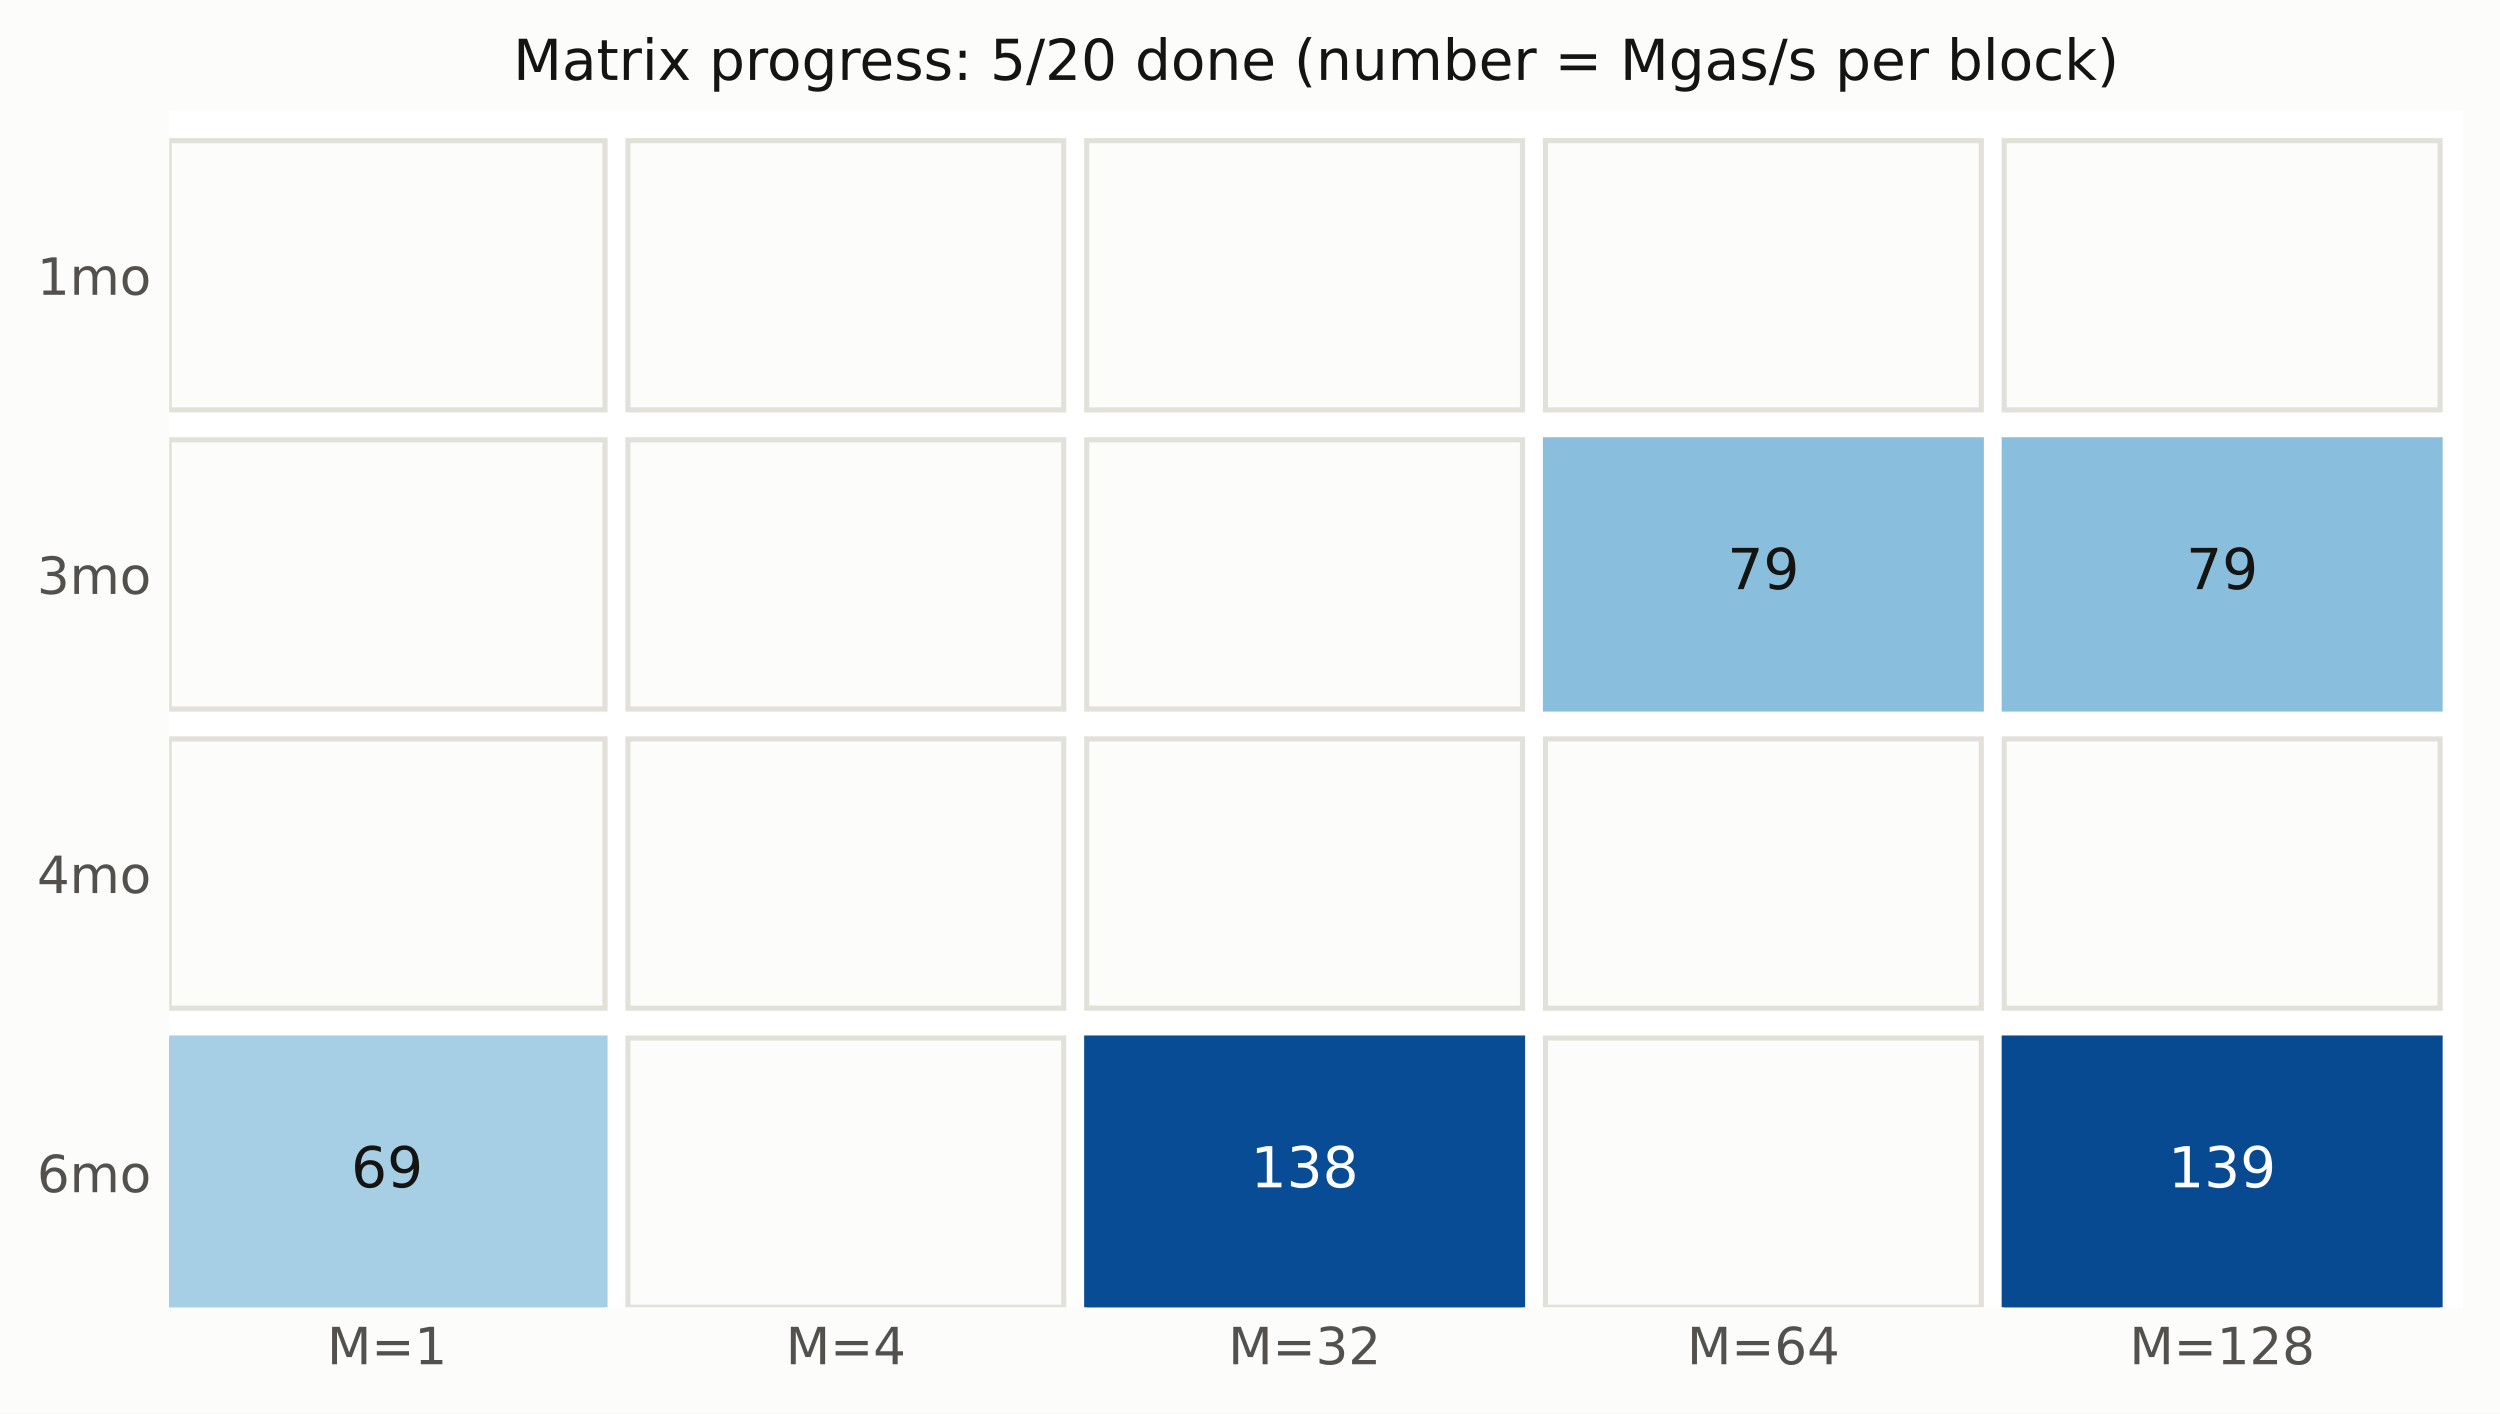
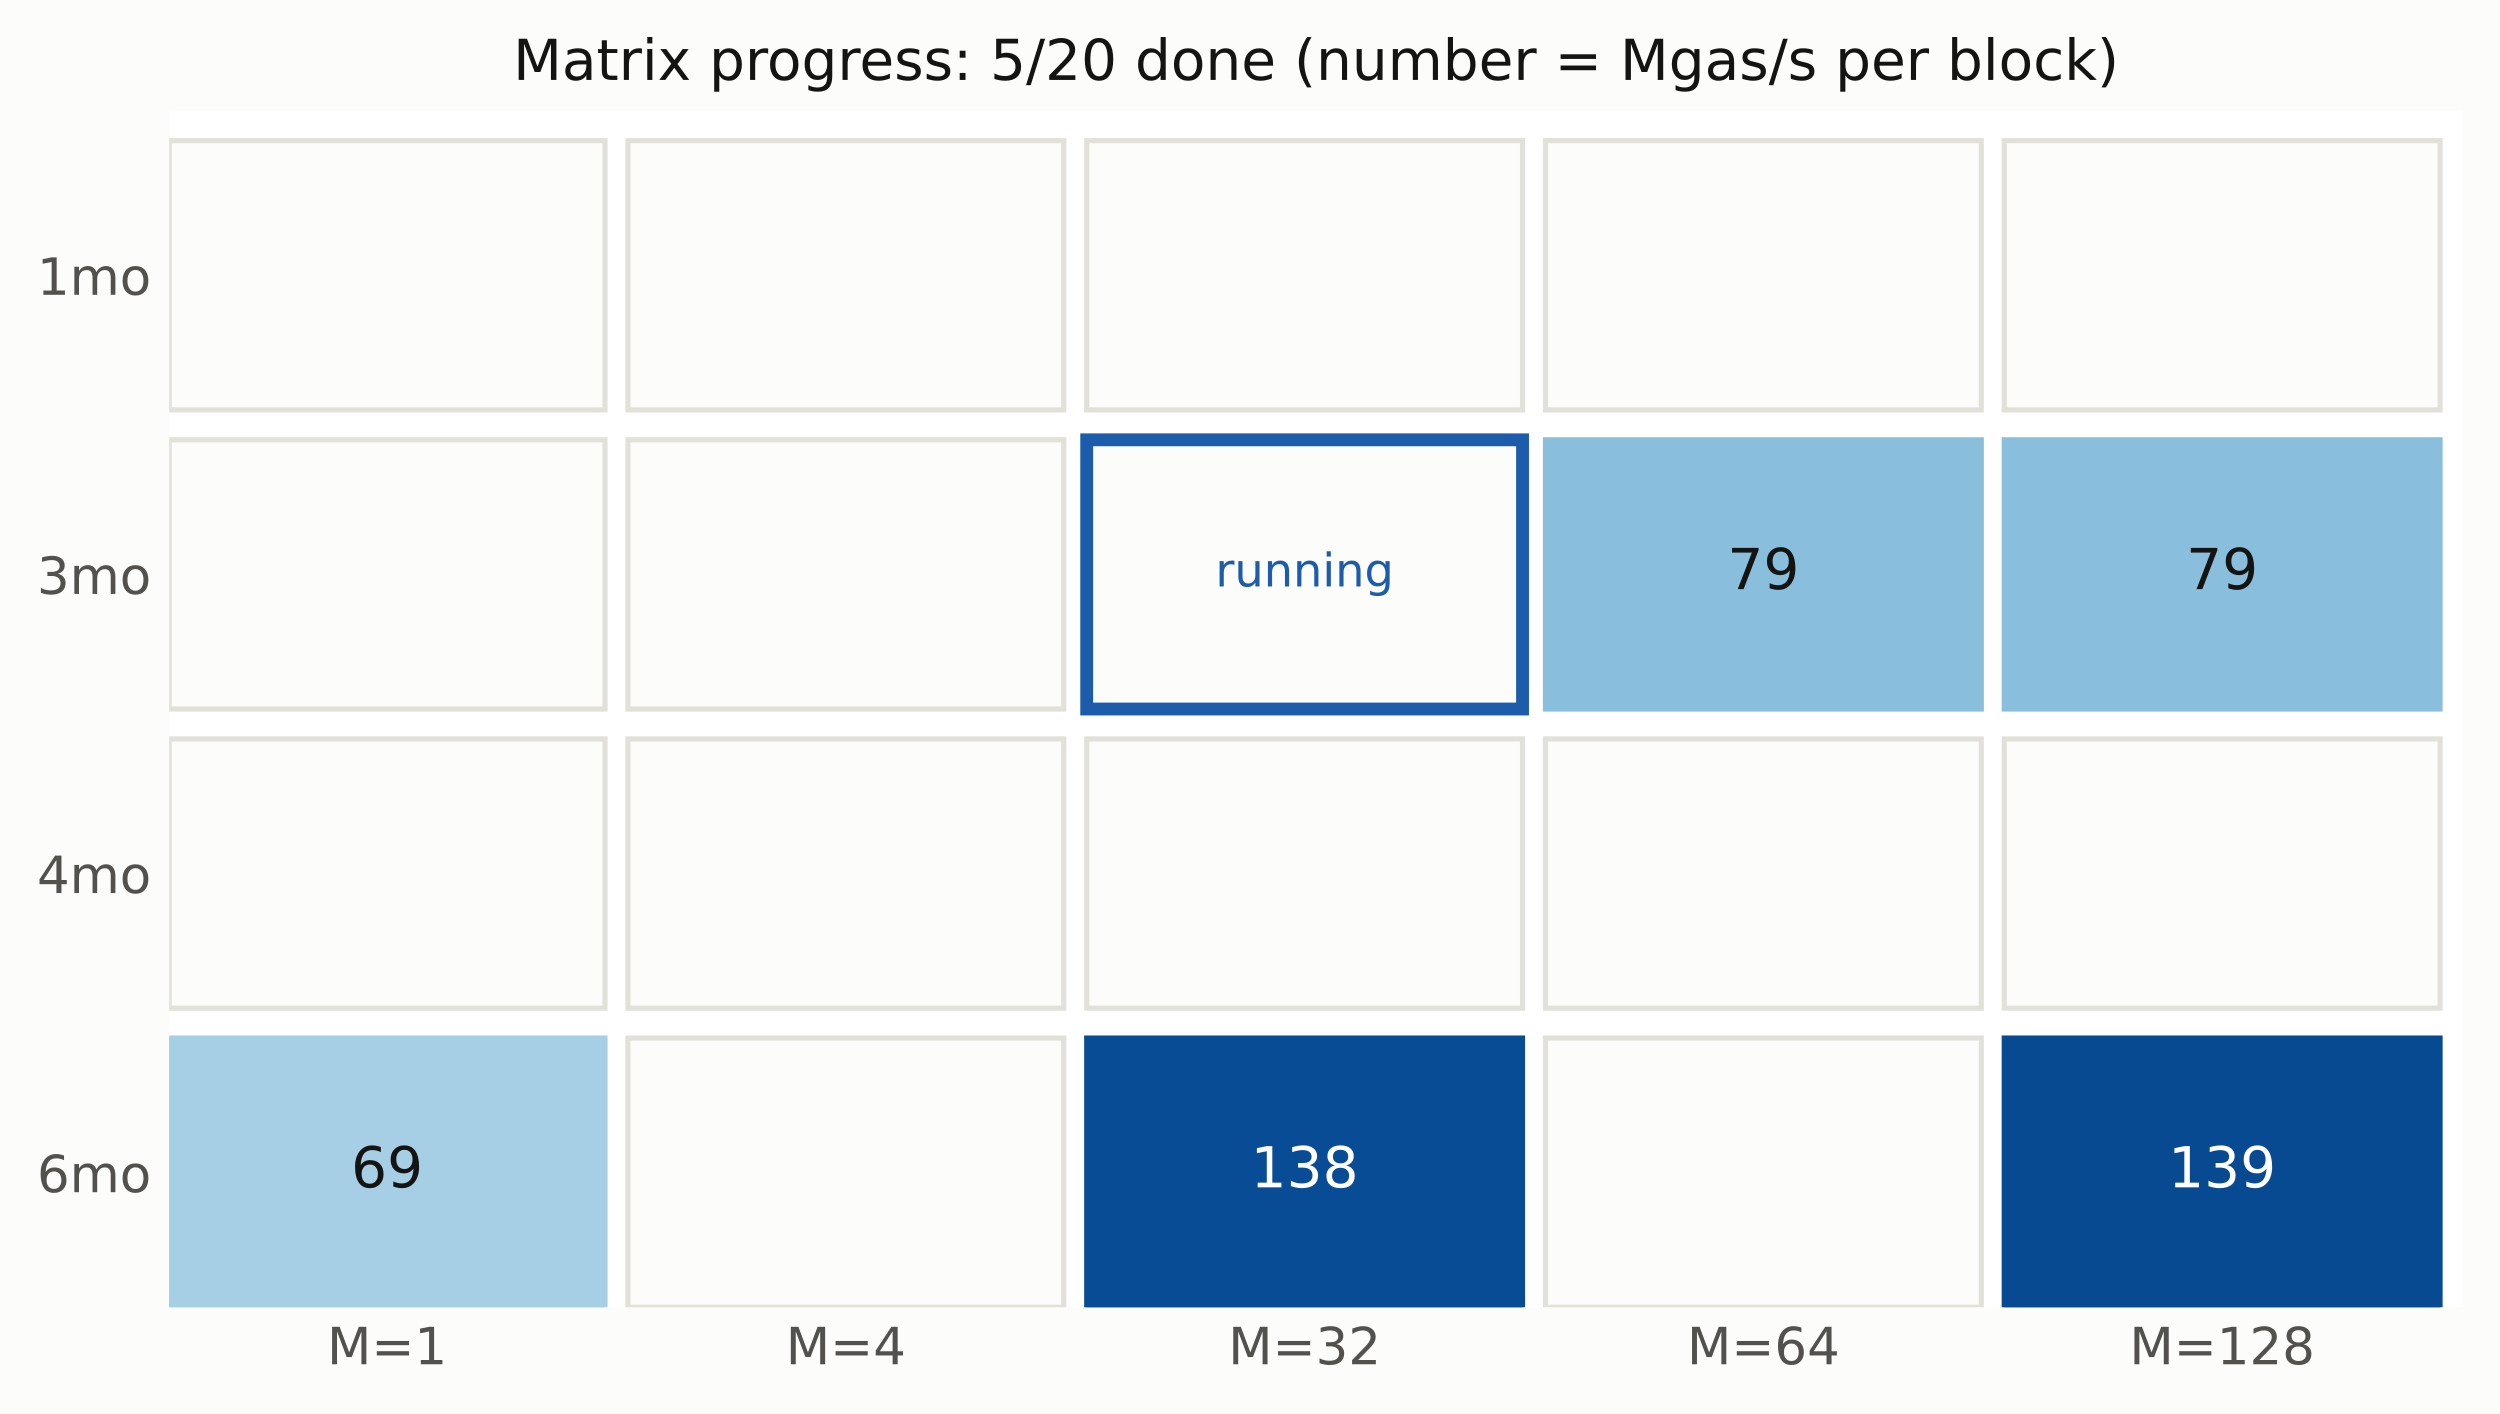
<svg xmlns="http://www.w3.org/2000/svg" xmlns:xlink="http://www.w3.org/1999/xlink" width="486.522pt" height="275.106pt" viewBox="0 0 486.522 275.106" version="1.1">
  <defs>
    <style type="text/css">*{stroke-linejoin: round; stroke-linecap: butt}</style>
  </defs>
  <g id="figure_1">
    <g id="patch_1">
      <path d="M 0 275.106  L 486.522 275.106  L 486.522 0  L 0 0  z " style="fill: #fcfcfb" />
    </g>
    <g id="axes_1">
      <g id="patch_2">
        <path d="M 32.922 254.406  L 479.322 254.406  L 479.322 21.558  L 32.922 21.558  z " style="fill: #ffffff" />
      </g>
      <g id="patch_3">
-         <path d="M 32.922 79.77  L 117.738 79.77  L 117.738 27.379  L 32.922 27.379  z " clip-path="url(#p1f35d6cec3)" style="fill: #fcfcfb; stroke: #e1e0d9; stroke-linejoin: miter" />
+         <path d="M 32.922 79.77  L 117.738 79.77  L 117.738 27.379  L 32.922 27.379  z " clip-path="url(#pee3f746dec)" style="fill: #fcfcfb; stroke: #e1e0d9; stroke-linejoin: miter" />
      </g>
      <g id="patch_4">
-         <path d="M 122.202 79.77  L 207.018 79.77  L 207.018 27.379  L 122.202 27.379  z " clip-path="url(#p1f35d6cec3)" style="fill: #fcfcfb; stroke: #e1e0d9; stroke-linejoin: miter" />
+         <path d="M 122.202 79.77  L 207.018 79.77  L 207.018 27.379  L 122.202 27.379  z " clip-path="url(#pee3f746dec)" style="fill: #fcfcfb; stroke: #e1e0d9; stroke-linejoin: miter" />
      </g>
      <g id="patch_5">
-         <path d="M 211.482 79.77  L 296.298 79.77  L 296.298 27.379  L 211.482 27.379  z " clip-path="url(#p1f35d6cec3)" style="fill: #fcfcfb; stroke: #e1e0d9; stroke-linejoin: miter" />
+         <path d="M 211.482 79.77  L 296.298 79.77  L 296.298 27.379  L 211.482 27.379  z " clip-path="url(#pee3f746dec)" style="fill: #fcfcfb; stroke: #e1e0d9; stroke-linejoin: miter" />
      </g>
      <g id="patch_6">
-         <path d="M 300.762 79.77  L 385.578 79.77  L 385.578 27.379  L 300.762 27.379  z " clip-path="url(#p1f35d6cec3)" style="fill: #fcfcfb; stroke: #e1e0d9; stroke-linejoin: miter" />
+         <path d="M 300.762 79.77  L 385.578 79.77  L 385.578 27.379  L 300.762 27.379  z " clip-path="url(#pee3f746dec)" style="fill: #fcfcfb; stroke: #e1e0d9; stroke-linejoin: miter" />
      </g>
      <g id="patch_7">
-         <path d="M 390.042 79.77  L 474.858 79.77  L 474.858 27.379  L 390.042 27.379  z " clip-path="url(#p1f35d6cec3)" style="fill: #fcfcfb; stroke: #e1e0d9; stroke-linejoin: miter" />
+         <path d="M 390.042 79.77  L 474.858 79.77  L 474.858 27.379  L 390.042 27.379  z " clip-path="url(#pee3f746dec)" style="fill: #fcfcfb; stroke: #e1e0d9; stroke-linejoin: miter" />
      </g>
      <g id="patch_8">
-         <path d="M 32.922 137.982  L 117.738 137.982  L 117.738 85.591  L 32.922 85.591  z " clip-path="url(#p1f35d6cec3)" style="fill: #fcfcfb; stroke: #e1e0d9; stroke-linejoin: miter" />
+         <path d="M 32.922 137.982  L 117.738 137.982  L 117.738 85.591  L 32.922 85.591  z " clip-path="url(#pee3f746dec)" style="fill: #fcfcfb; stroke: #e1e0d9; stroke-linejoin: miter" />
      </g>
      <g id="patch_9">
-         <path d="M 122.202 137.982  L 207.018 137.982  L 207.018 85.591  L 122.202 85.591  z " clip-path="url(#p1f35d6cec3)" style="fill: #fcfcfb; stroke: #e1e0d9; stroke-linejoin: miter" />
+         <path d="M 122.202 137.982  L 207.018 137.982  L 207.018 85.591  L 122.202 85.591  z " clip-path="url(#pee3f746dec)" style="fill: #fcfcfb; stroke: #e1e0d9; stroke-linejoin: miter" />
      </g>
      <g id="patch_10">
-         <path d="M 211.482 137.982  L 296.298 137.982  L 296.298 85.591  L 211.482 85.591  z " clip-path="url(#p1f35d6cec3)" style="fill: #fcfcfb; stroke: #e1e0d9; stroke-linejoin: miter" />
+         <path d="M 211.482 137.982  L 296.298 137.982  L 296.298 85.591  L 211.482 85.591  z " clip-path="url(#pee3f746dec)" style="fill: #fcfcfb; stroke: #1c5cab; stroke-width: 2.5; stroke-linejoin: miter" />
      </g>
      <g id="patch_11">
-         <path d="M 300.762 137.982  L 385.578 137.982  L 385.578 85.591  L 300.762 85.591  z " clip-path="url(#p1f35d6cec3)" style="fill: #89bedc; stroke: #89bedc; stroke-linejoin: miter" />
+         <path d="M 300.762 137.982  L 385.578 137.982  L 385.578 85.591  L 300.762 85.591  z " clip-path="url(#pee3f746dec)" style="fill: #89bedc; stroke: #89bedc; stroke-linejoin: miter" />
      </g>
      <g id="patch_12">
-         <path d="M 390.042 137.982  L 474.858 137.982  L 474.858 85.591  L 390.042 85.591  z " clip-path="url(#p1f35d6cec3)" style="fill: #89bedc; stroke: #89bedc; stroke-linejoin: miter" />
+         <path d="M 390.042 137.982  L 474.858 137.982  L 474.858 85.591  L 390.042 85.591  z " clip-path="url(#pee3f746dec)" style="fill: #89bedc; stroke: #89bedc; stroke-linejoin: miter" />
      </g>
      <g id="patch_13">
-         <path d="M 32.922 196.194  L 117.738 196.194  L 117.738 143.803  L 32.922 143.803  z " clip-path="url(#p1f35d6cec3)" style="fill: #fcfcfb; stroke: #e1e0d9; stroke-linejoin: miter" />
+         <path d="M 32.922 196.194  L 117.738 196.194  L 117.738 143.803  L 32.922 143.803  z " clip-path="url(#pee3f746dec)" style="fill: #fcfcfb; stroke: #e1e0d9; stroke-linejoin: miter" />
      </g>
      <g id="patch_14">
-         <path d="M 122.202 196.194  L 207.018 196.194  L 207.018 143.803  L 122.202 143.803  z " clip-path="url(#p1f35d6cec3)" style="fill: #fcfcfb; stroke: #e1e0d9; stroke-linejoin: miter" />
+         <path d="M 122.202 196.194  L 207.018 196.194  L 207.018 143.803  L 122.202 143.803  z " clip-path="url(#pee3f746dec)" style="fill: #fcfcfb; stroke: #e1e0d9; stroke-linejoin: miter" />
      </g>
      <g id="patch_15">
-         <path d="M 211.482 196.194  L 296.298 196.194  L 296.298 143.803  L 211.482 143.803  z " clip-path="url(#p1f35d6cec3)" style="fill: #fcfcfb; stroke: #e1e0d9; stroke-linejoin: miter" />
+         <path d="M 211.482 196.194  L 296.298 196.194  L 296.298 143.803  L 211.482 143.803  z " clip-path="url(#pee3f746dec)" style="fill: #fcfcfb; stroke: #e1e0d9; stroke-linejoin: miter" />
      </g>
      <g id="patch_16">
-         <path d="M 300.762 196.194  L 385.578 196.194  L 385.578 143.803  L 300.762 143.803  z " clip-path="url(#p1f35d6cec3)" style="fill: #fcfcfb; stroke: #e1e0d9; stroke-linejoin: miter" />
+         <path d="M 300.762 196.194  L 385.578 196.194  L 385.578 143.803  L 300.762 143.803  z " clip-path="url(#pee3f746dec)" style="fill: #fcfcfb; stroke: #e1e0d9; stroke-linejoin: miter" />
      </g>
      <g id="patch_17">
-         <path d="M 390.042 196.194  L 474.858 196.194  L 474.858 143.803  L 390.042 143.803  z " clip-path="url(#p1f35d6cec3)" style="fill: #fcfcfb; stroke: #e1e0d9; stroke-linejoin: miter" />
+         <path d="M 390.042 196.194  L 474.858 196.194  L 474.858 143.803  L 390.042 143.803  z " clip-path="url(#pee3f746dec)" style="fill: #fcfcfb; stroke: #e1e0d9; stroke-linejoin: miter" />
      </g>
      <g id="patch_18">
-         <path d="M 32.922 254.406  L 117.738 254.406  L 117.738 202.015  L 32.922 202.015  z " clip-path="url(#p1f35d6cec3)" style="fill: #a6cee4; stroke: #a6cee4; stroke-linejoin: miter" />
+         <path d="M 32.922 254.406  L 117.738 254.406  L 117.738 202.015  L 32.922 202.015  z " clip-path="url(#pee3f746dec)" style="fill: #a6cee4; stroke: #a6cee4; stroke-linejoin: miter" />
      </g>
      <g id="patch_19">
-         <path d="M 122.202 254.406  L 207.018 254.406  L 207.018 202.015  L 122.202 202.015  z " clip-path="url(#p1f35d6cec3)" style="fill: #fcfcfb; stroke: #e1e0d9; stroke-linejoin: miter" />
+         <path d="M 122.202 254.406  L 207.018 254.406  L 207.018 202.015  L 122.202 202.015  z " clip-path="url(#pee3f746dec)" style="fill: #fcfcfb; stroke: #e1e0d9; stroke-linejoin: miter" />
      </g>
      <g id="patch_20">
-         <path d="M 211.482 254.406  L 296.298 254.406  L 296.298 202.015  L 211.482 202.015  z " clip-path="url(#p1f35d6cec3)" style="fill: #084c95; stroke: #084c95; stroke-linejoin: miter" />
+         <path d="M 211.482 254.406  L 296.298 254.406  L 296.298 202.015  L 211.482 202.015  z " clip-path="url(#pee3f746dec)" style="fill: #084c95; stroke: #084c95; stroke-linejoin: miter" />
      </g>
      <g id="patch_21">
-         <path d="M 300.762 254.406  L 385.578 254.406  L 385.578 202.015  L 300.762 202.015  z " clip-path="url(#p1f35d6cec3)" style="fill: #fcfcfb; stroke: #e1e0d9; stroke-linejoin: miter" />
+         <path d="M 300.762 254.406  L 385.578 254.406  L 385.578 202.015  L 300.762 202.015  z " clip-path="url(#pee3f746dec)" style="fill: #fcfcfb; stroke: #e1e0d9; stroke-linejoin: miter" />
      </g>
      <g id="patch_22">
-         <path d="M 390.042 254.406  L 474.858 254.406  L 474.858 202.015  L 390.042 202.015  z " clip-path="url(#p1f35d6cec3)" style="fill: #084a91; stroke: #084a91; stroke-linejoin: miter" />
+         <path d="M 390.042 254.406  L 474.858 254.406  L 474.858 202.015  L 390.042 202.015  z " clip-path="url(#pee3f746dec)" style="fill: #084a91; stroke: #084a91; stroke-linejoin: miter" />
      </g>
      <g id="matplotlib.axis_1">
        <g id="xtick_1">
          <g id="line2d_1" />
          <g id="text_1">
            <g style="fill: #52514e" transform="translate(63.64472 265.5039) scale(0.1 -0.1)">
              <defs>
                <path id="DejaVuSans-30" d="M 628 4666  L 1569 4666  L 2759 1491  L 3956 4666  L 4897 4666  L 4897 0  L 4281 0  L 4281 4097  L 3078 897  L 2444 897  L 1241 4097  L 1241 0  L 628 0  L 628 4666  z " transform="scale(0.015625)" />
                <path id="DejaVuSans-20" d="M 678 2906  L 4684 2906  L 4684 2381  L 678 2381  L 678 2906  z M 678 1631  L 4684 1631  L 4684 1100  L 678 1100  L 678 1631  z " transform="scale(0.015625)" />
                <path id="DejaVuSans-14" d="M 794 531  L 1825 531  L 1825 4091  L 703 3866  L 703 4441  L 1819 4666  L 2450 4666  L 2450 531  L 3481 531  L 3481 0  L 794 0  L 794 531  z " transform="scale(0.015625)" />
              </defs>
              <use xlink:href="#DejaVuSans-30" />
              <use xlink:href="#DejaVuSans-20" transform="translate(86.28125 0)" />
              <use xlink:href="#DejaVuSans-14" transform="translate(170.0781 0)" />
            </g>
          </g>
        </g>
        <g id="xtick_2">
          <g id="line2d_2" />
          <g id="text_2">
            <g style="fill: #52514e" transform="translate(152.9247 265.5039) scale(0.1 -0.1)">
              <defs>
                <path id="DejaVuSans-17" d="M 2419 4116  L 825 1625  L 2419 1625  L 2419 4116  z M 2253 4666  L 3047 4666  L 3047 1625  L 3713 1625  L 3713 1100  L 3047 1100  L 3047 0  L 2419 0  L 2419 1100  L 313 1100  L 313 1709  L 2253 4666  z " transform="scale(0.015625)" />
              </defs>
              <use xlink:href="#DejaVuSans-30" />
              <use xlink:href="#DejaVuSans-20" transform="translate(86.28125 0)" />
              <use xlink:href="#DejaVuSans-17" transform="translate(170.0781 0)" />
            </g>
          </g>
        </g>
        <g id="xtick_3">
          <g id="line2d_3" />
          <g id="text_3">
            <g style="fill: #52514e" transform="translate(239.0235 265.5039) scale(0.1 -0.1)">
              <defs>
                <path id="DejaVuSans-16" d="M 2597 2516  Q 3050 2419 3304 2112  Q 3559 1806 3559 1356  Q 3559 666 3084 287  Q 2609 -91 1734 -91  Q 1441 -91 1130 -33  Q 819 25 488 141  L 488 750  Q 750 597 1062 519  Q 1375 441 1716 441  Q 2309 441 2620 675  Q 2931 909 2931 1356  Q 2931 1769 2642 2001  Q 2353 2234 1838 2234  L 1294 2234  L 1294 2753  L 1863 2753  Q 2328 2753 2575 2939  Q 2822 3125 2822 3475  Q 2822 3834 2567 4026  Q 2313 4219 1838 4219  Q 1578 4219 1281 4162  Q 984 4106 628 3988  L 628 4550  Q 988 4650 1302 4700  Q 1616 4750 1894 4750  Q 2613 4750 3031 4423  Q 3450 4097 3450 3541  Q 3450 3153 3228 2886  Q 3006 2619 2597 2516  z " transform="scale(0.015625)" />
                <path id="DejaVuSans-15" d="M 1228 531  L 3431 531  L 3431 0  L 469 0  L 469 531  Q 828 903 1448 1529  Q 2069 2156 2228 2338  Q 2531 2678 2651 2914  Q 2772 3150 2772 3378  Q 2772 3750 2511 3984  Q 2250 4219 1831 4219  Q 1534 4219 1204 4116  Q 875 4013 500 3803  L 500 4441  Q 881 4594 1212 4672  Q 1544 4750 1819 4750  Q 2544 4750 2975 4387  Q 3406 4025 3406 3419  Q 3406 3131 3298 2873  Q 3191 2616 2906 2266  Q 2828 2175 2409 1742  Q 1991 1309 1228 531  z " transform="scale(0.015625)" />
              </defs>
              <use xlink:href="#DejaVuSans-30" />
              <use xlink:href="#DejaVuSans-20" transform="translate(86.28125 0)" />
              <use xlink:href="#DejaVuSans-16" transform="translate(170.0781 0)" />
              <use xlink:href="#DejaVuSans-15" transform="translate(233.7031 0)" />
            </g>
          </g>
        </g>
        <g id="xtick_4">
          <g id="line2d_4" />
          <g id="text_4">
            <g style="fill: #52514e" transform="translate(328.3035 265.5039) scale(0.1 -0.1)">
              <defs>
                <path id="DejaVuSans-19" d="M 2113 2584  Q 1688 2584 1439 2293  Q 1191 2003 1191 1497  Q 1191 994 1439 701  Q 1688 409 2113 409  Q 2538 409 2786 701  Q 3034 994 3034 1497  Q 3034 2003 2786 2293  Q 2538 2584 2113 2584  z M 3366 4563  L 3366 3988  Q 3128 4100 2886 4159  Q 2644 4219 2406 4219  Q 1781 4219 1451 3797  Q 1122 3375 1075 2522  Q 1259 2794 1537 2939  Q 1816 3084 2150 3084  Q 2853 3084 3261 2657  Q 3669 2231 3669 1497  Q 3669 778 3244 343  Q 2819 -91 2113 -91  Q 1303 -91 875 529  Q 447 1150 447 2328  Q 447 3434 972 4092  Q 1497 4750 2381 4750  Q 2619 4750 2861 4703  Q 3103 4656 3366 4563  z " transform="scale(0.015625)" />
              </defs>
              <use xlink:href="#DejaVuSans-30" />
              <use xlink:href="#DejaVuSans-20" transform="translate(86.28125 0)" />
              <use xlink:href="#DejaVuSans-19" transform="translate(170.0781 0)" />
              <use xlink:href="#DejaVuSans-17" transform="translate(233.7031 0)" />
            </g>
          </g>
        </g>
        <g id="xtick_5">
          <g id="line2d_5" />
          <g id="text_5">
            <g style="fill: #52514e" transform="translate(414.4022 265.5039) scale(0.1 -0.1)">
              <defs>
                <path id="DejaVuSans-1b" d="M 2034 2216  Q 1584 2216 1326 1975  Q 1069 1734 1069 1313  Q 1069 891 1326 650  Q 1584 409 2034 409  Q 2484 409 2743 651  Q 3003 894 3003 1313  Q 3003 1734 2745 1975  Q 2488 2216 2034 2216  z M 1403 2484  Q 997 2584 770 2862  Q 544 3141 544 3541  Q 544 4100 942 4425  Q 1341 4750 2034 4750  Q 2731 4750 3128 4425  Q 3525 4100 3525 3541  Q 3525 3141 3298 2862  Q 3072 2584 2669 2484  Q 3125 2378 3379 2068  Q 3634 1759 3634 1313  Q 3634 634 3220 271  Q 2806 -91 2034 -91  Q 1263 -91 848 271  Q 434 634 434 1313  Q 434 1759 690 2068  Q 947 2378 1403 2484  z M 1172 3481  Q 1172 3119 1398 2916  Q 1625 2713 2034 2713  Q 2441 2713 2670 2916  Q 2900 3119 2900 3481  Q 2900 3844 2670 4047  Q 2441 4250 2034 4250  Q 1625 4250 1398 4047  Q 1172 3844 1172 3481  z " transform="scale(0.015625)" />
              </defs>
              <use xlink:href="#DejaVuSans-30" />
              <use xlink:href="#DejaVuSans-20" transform="translate(86.28125 0)" />
              <use xlink:href="#DejaVuSans-14" transform="translate(170.0781 0)" />
              <use xlink:href="#DejaVuSans-15" transform="translate(233.7031 0)" />
              <use xlink:href="#DejaVuSans-1b" transform="translate(297.3281 0)" />
            </g>
          </g>
        </g>
      </g>
      <g id="matplotlib.axis_2">
        <g id="ytick_1">
          <g id="line2d_6" />
          <g id="text_6">
            <g style="fill: #52514e" transform="translate(7.2 57.37371) scale(0.1 -0.1)">
              <defs>
                <path id="DejaVuSans-50" d="M 3328 2828  Q 3544 3216 3844 3400  Q 4144 3584 4550 3584  Q 5097 3584 5394 3201  Q 5691 2819 5691 2113  L 5691 0  L 5113 0  L 5113 2094  Q 5113 2597 4934 2840  Q 4756 3084 4391 3084  Q 3944 3084 3684 2787  Q 3425 2491 3425 1978  L 3425 0  L 2847 0  L 2847 2094  Q 2847 2600 2669 2842  Q 2491 3084 2119 3084  Q 1678 3084 1418 2786  Q 1159 2488 1159 1978  L 1159 0  L 581 0  L 581 3500  L 1159 3500  L 1159 2956  Q 1356 3278 1631 3431  Q 1906 3584 2284 3584  Q 2666 3584 2933 3390  Q 3200 3197 3328 2828  z " transform="scale(0.015625)" />
                <path id="DejaVuSans-52" d="M 1959 3097  Q 1497 3097 1228 2736  Q 959 2375 959 1747  Q 959 1119 1226 758  Q 1494 397 1959 397  Q 2419 397 2687 759  Q 2956 1122 2956 1747  Q 2956 2369 2687 2733  Q 2419 3097 1959 3097  z M 1959 3584  Q 2709 3584 3137 3096  Q 3566 2609 3566 1747  Q 3566 888 3137 398  Q 2709 -91 1959 -91  Q 1206 -91 779 398  Q 353 888 353 1747  Q 353 2609 779 3096  Q 1206 3584 1959 3584  z " transform="scale(0.015625)" />
              </defs>
              <use xlink:href="#DejaVuSans-14" />
              <use xlink:href="#DejaVuSans-50" transform="translate(63.625 0)" />
              <use xlink:href="#DejaVuSans-52" transform="translate(161.0312 0)" />
            </g>
          </g>
        </g>
        <g id="ytick_2">
          <g id="line2d_7" />
          <g id="text_7">
            <g style="fill: #52514e" transform="translate(7.2 115.5857) scale(0.1 -0.1)">
              <use xlink:href="#DejaVuSans-16" />
              <use xlink:href="#DejaVuSans-50" transform="translate(63.625 0)" />
              <use xlink:href="#DejaVuSans-52" transform="translate(161.0312 0)" />
            </g>
          </g>
        </g>
        <g id="ytick_3">
          <g id="line2d_8" />
          <g id="text_8">
            <g style="fill: #52514e" transform="translate(7.2 173.7977) scale(0.1 -0.1)">
              <use xlink:href="#DejaVuSans-17" />
              <use xlink:href="#DejaVuSans-50" transform="translate(63.625 0)" />
              <use xlink:href="#DejaVuSans-52" transform="translate(161.0312 0)" />
            </g>
          </g>
        </g>
        <g id="ytick_4">
          <g id="line2d_9" />
          <g id="text_9">
            <g style="fill: #52514e" transform="translate(7.2 232.0097) scale(0.1 -0.1)">
              <use xlink:href="#DejaVuSans-19" />
              <use xlink:href="#DejaVuSans-50" transform="translate(63.625 0)" />
              <use xlink:href="#DejaVuSans-52" transform="translate(161.0312 0)" />
            </g>
          </g>
        </g>
      </g>
      <g id="text_10">
+         <g style="fill: #1c5cab" transform="translate(236.5255 114.1251) scale(0.09 -0.09)">
+           <defs>
+             <path id="DejaVuSans-55" d="M 2631 2963  Q 2534 3019 2420 3045  Q 2306 3072 2169 3072  Q 1681 3072 1420 2755  Q 1159 2438 1159 1844  L 1159 0  L 581 0  L 581 3500  L 1159 3500  L 1159 2956  Q 1341 3275 1631 3429  Q 1922 3584 2338 3584  Q 2397 3584 2469 3576  Q 2541 3569 2628 3553  L 2631 2963  z " transform="scale(0.015625)" />
+             <path id="DejaVuSans-58" d="M 544 1381  L 544 3500  L 1119 3500  L 1119 1403  Q 1119 906 1312 657  Q 1506 409 1894 409  Q 2359 409 2629 706  Q 2900 1003 2900 1516  L 2900 3500  L 3475 3500  L 3475 0  L 2900 0  L 2900 538  Q 2691 219 2414 64  Q 2138 -91 1772 -91  Q 1169 -91 856 284  Q 544 659 544 1381  z M 1991 3584  L 1991 3584  z " transform="scale(0.015625)" />
+             <path id="DejaVuSans-51" d="M 3513 2113  L 3513 0  L 2938 0  L 2938 2094  Q 2938 2591 2744 2837  Q 2550 3084 2163 3084  Q 1697 3084 1428 2787  Q 1159 2491 1159 1978  L 1159 0  L 581 0  L 581 3500  L 1159 3500  L 1159 2956  Q 1366 3272 1645 3428  Q 1925 3584 2291 3584  Q 2894 3584 3203 3211  Q 3513 2838 3513 2113  z " transform="scale(0.015625)" />
+             <path id="DejaVuSans-4c" d="M 603 3500  L 1178 3500  L 1178 0  L 603 0  L 603 3500  z M 603 4863  L 1178 4863  L 1178 4134  L 603 4134  L 603 4863  z " transform="scale(0.015625)" />
+             <path id="DejaVuSans-4a" d="M 2906 1791  Q 2906 2416 2648 2759  Q 2391 3103 1925 3103  Q 1463 3103 1205 2759  Q 947 2416 947 1791  Q 947 1169 1205 825  Q 1463 481 1925 481  Q 2391 481 2648 825  Q 2906 1169 2906 1791  z M 3481 434  Q 3481 -459 3084 -895  Q 2688 -1331 1869 -1331  Q 1566 -1331 1297 -1286  Q 1028 -1241 775 -1147  L 775 -588  Q 1028 -725 1275 -790  Q 1522 -856 1778 -856  Q 2344 -856 2625 -561  Q 2906 -266 2906 331  L 2906 616  Q 2728 306 2450 153  Q 2172 0 1784 0  Q 1141 0 747 490  Q 353 981 353 1791  Q 353 2603 747 3093  Q 1141 3584 1784 3584  Q 2172 3584 2450 3431  Q 2728 3278 2906 2969  L 2906 3500  L 3481 3500  L 3481 434  z " transform="scale(0.015625)" />
+           </defs>
+           <use xlink:href="#DejaVuSans-55" />
+           <use xlink:href="#DejaVuSans-58" transform="translate(41.10938 0)" />
+           <use xlink:href="#DejaVuSans-51" transform="translate(104.4844 0)" />
+           <use xlink:href="#DejaVuSans-51" transform="translate(167.8594 0)" />
+           <use xlink:href="#DejaVuSans-4c" transform="translate(231.2344 0)" />
+           <use xlink:href="#DejaVuSans-51" transform="translate(259.0156 0)" />
+           <use xlink:href="#DejaVuSans-4a" transform="translate(322.3906 0)" />
+         </g>
+       </g>
+       <g id="text_11">
        <g style="fill: #141412" transform="translate(336.1711 114.6443) scale(0.11 -0.11)">
          <defs>
            <path id="DejaVuSans-1a" d="M 525 4666  L 3525 4666  L 3525 4397  L 1831 0  L 1172 0  L 2766 4134  L 525 4134  L 525 4666  z " transform="scale(0.015625)" />
            <path id="DejaVuSans-1c" d="M 703 97  L 703 672  Q 941 559 1184 500  Q 1428 441 1663 441  Q 2288 441 2617 861  Q 2947 1281 2994 2138  Q 2813 1869 2534 1725  Q 2256 1581 1919 1581  Q 1219 1581 811 2004  Q 403 2428 403 3163  Q 403 3881 828 4315  Q 1253 4750 1959 4750  Q 2769 4750 3195 4129  Q 3622 3509 3622 2328  Q 3622 1225 3098 567  Q 2575 -91 1691 -91  Q 1453 -91 1209 -44  Q 966 3 703 97  z M 1959 2075  Q 2384 2075 2632 2365  Q 2881 2656 2881 3163  Q 2881 3666 2632 3958  Q 2384 4250 1959 4250  Q 1534 4250 1286 3958  Q 1038 3666 1038 3163  Q 1038 2656 1286 2365  Q 1534 2075 1959 2075  z " transform="scale(0.015625)" />
          </defs>
          <use xlink:href="#DejaVuSans-1a" />
          <use xlink:href="#DejaVuSans-1c" transform="translate(63.625 0)" />
        </g>
      </g>
-       <g id="text_11">
+       <g id="text_12">
        <g style="fill: #141412" transform="translate(425.4511 114.6443) scale(0.11 -0.11)">
          <use xlink:href="#DejaVuSans-1a" />
          <use xlink:href="#DejaVuSans-1c" transform="translate(63.625 0)" />
        </g>
      </g>
-       <g id="text_12">
+       <g id="text_13">
        <g style="fill: #141412" transform="translate(68.33113 231.0683) scale(0.11 -0.11)">
          <use xlink:href="#DejaVuSans-19" />
          <use xlink:href="#DejaVuSans-1c" transform="translate(63.625 0)" />
        </g>
      </g>
-       <g id="text_13">
+       <g id="text_14">
        <g style="fill: #ffffff" transform="translate(243.3918 231.0683) scale(0.11 -0.11)">
          <use xlink:href="#DejaVuSans-14" />
          <use xlink:href="#DejaVuSans-16" transform="translate(63.625 0)" />
          <use xlink:href="#DejaVuSans-1b" transform="translate(127.25 0)" />
        </g>
      </g>
-       <g id="text_14">
+       <g id="text_15">
        <g style="fill: #ffffff" transform="translate(421.9518 231.0683) scale(0.11 -0.11)">
          <use xlink:href="#DejaVuSans-14" />
          <use xlink:href="#DejaVuSans-16" transform="translate(63.625 0)" />
          <use xlink:href="#DejaVuSans-1c" transform="translate(127.25 0)" />
        </g>
      </g>
-       <g id="text_15">
+       <g id="text_16">
        <g style="fill: #141412" transform="translate(99.86086 15.55828) scale(0.11 -0.11)">
          <defs>
            <path id="DejaVuSans-44" d="M 2194 1759  Q 1497 1759 1228 1600  Q 959 1441 959 1056  Q 959 750 1161 570  Q 1363 391 1709 391  Q 2188 391 2477 730  Q 2766 1069 2766 1631  L 2766 1759  L 2194 1759  z M 3341 1997  L 3341 0  L 2766 0  L 2766 531  Q 2569 213 2275 61  Q 1981 -91 1556 -91  Q 1019 -91 701 211  Q 384 513 384 1019  Q 384 1609 779 1909  Q 1175 2209 1959 2209  L 2766 2209  L 2766 2266  Q 2766 2663 2505 2880  Q 2244 3097 1772 3097  Q 1472 3097 1187 3025  Q 903 2953 641 2809  L 641 3341  Q 956 3463 1253 3523  Q 1550 3584 1831 3584  Q 2591 3584 2966 3190  Q 3341 2797 3341 1997  z " transform="scale(0.015625)" />
            <path id="DejaVuSans-57" d="M 1172 4494  L 1172 3500  L 2356 3500  L 2356 3053  L 1172 3053  L 1172 1153  Q 1172 725 1289 603  Q 1406 481 1766 481  L 2356 481  L 2356 0  L 1766 0  Q 1100 0 847 248  Q 594 497 594 1153  L 594 3053  L 172 3053  L 172 3500  L 594 3500  L 594 4494  L 1172 4494  z " transform="scale(0.015625)" />
-             <path id="DejaVuSans-55" d="M 2631 2963  Q 2534 3019 2420 3045  Q 2306 3072 2169 3072  Q 1681 3072 1420 2755  Q 1159 2438 1159 1844  L 1159 0  L 581 0  L 581 3500  L 1159 3500  L 1159 2956  Q 1341 3275 1631 3429  Q 1922 3584 2338 3584  Q 2397 3584 2469 3576  Q 2541 3569 2628 3553  L 2631 2963  z " transform="scale(0.015625)" />
-             <path id="DejaVuSans-4c" d="M 603 3500  L 1178 3500  L 1178 0  L 603 0  L 603 3500  z M 603 4863  L 1178 4863  L 1178 4134  L 603 4134  L 603 4863  z " transform="scale(0.015625)" />
            <path id="DejaVuSans-5b" d="M 3513 3500  L 2247 1797  L 3578 0  L 2900 0  L 1881 1375  L 863 0  L 184 0  L 1544 1831  L 300 3500  L 978 3500  L 1906 2253  L 2834 3500  L 3513 3500  z " transform="scale(0.015625)" />
            <path id="DejaVuSans-3" transform="scale(0.015625)" />
            <path id="DejaVuSans-53" d="M 1159 525  L 1159 -1331  L 581 -1331  L 581 3500  L 1159 3500  L 1159 2969  Q 1341 3281 1617 3432  Q 1894 3584 2278 3584  Q 2916 3584 3314 3078  Q 3713 2572 3713 1747  Q 3713 922 3314 415  Q 2916 -91 2278 -91  Q 1894 -91 1617 61  Q 1341 213 1159 525  z M 3116 1747  Q 3116 2381 2855 2742  Q 2594 3103 2138 3103  Q 1681 3103 1420 2742  Q 1159 2381 1159 1747  Q 1159 1113 1420 752  Q 1681 391 2138 391  Q 2594 391 2855 752  Q 3116 1113 3116 1747  z " transform="scale(0.015625)" />
-             <path id="DejaVuSans-4a" d="M 2906 1791  Q 2906 2416 2648 2759  Q 2391 3103 1925 3103  Q 1463 3103 1205 2759  Q 947 2416 947 1791  Q 947 1169 1205 825  Q 1463 481 1925 481  Q 2391 481 2648 825  Q 2906 1169 2906 1791  z M 3481 434  Q 3481 -459 3084 -895  Q 2688 -1331 1869 -1331  Q 1566 -1331 1297 -1286  Q 1028 -1241 775 -1147  L 775 -588  Q 1028 -725 1275 -790  Q 1522 -856 1778 -856  Q 2344 -856 2625 -561  Q 2906 -266 2906 331  L 2906 616  Q 2728 306 2450 153  Q 2172 0 1784 0  Q 1141 0 747 490  Q 353 981 353 1791  Q 353 2603 747 3093  Q 1141 3584 1784 3584  Q 2172 3584 2450 3431  Q 2728 3278 2906 2969  L 2906 3500  L 3481 3500  L 3481 434  z " transform="scale(0.015625)" />
            <path id="DejaVuSans-48" d="M 3597 1894  L 3597 1613  L 953 1613  Q 991 1019 1311 708  Q 1631 397 2203 397  Q 2534 397 2845 478  Q 3156 559 3463 722  L 3463 178  Q 3153 47 2828 -22  Q 2503 -91 2169 -91  Q 1331 -91 842 396  Q 353 884 353 1716  Q 353 2575 817 3079  Q 1281 3584 2069 3584  Q 2775 3584 3186 3129  Q 3597 2675 3597 1894  z M 3022 2063  Q 3016 2534 2758 2815  Q 2500 3097 2075 3097  Q 1594 3097 1305 2825  Q 1016 2553 972 2059  L 3022 2063  z " transform="scale(0.015625)" />
            <path id="DejaVuSans-56" d="M 2834 3397  L 2834 2853  Q 2591 2978 2328 3040  Q 2066 3103 1784 3103  Q 1356 3103 1142 2972  Q 928 2841 928 2578  Q 928 2378 1081 2264  Q 1234 2150 1697 2047  L 1894 2003  Q 2506 1872 2764 1633  Q 3022 1394 3022 966  Q 3022 478 2636 193  Q 2250 -91 1575 -91  Q 1294 -91 989 -36  Q 684 19 347 128  L 347 722  Q 666 556 975 473  Q 1284 391 1588 391  Q 1994 391 2212 530  Q 2431 669 2431 922  Q 2431 1156 2273 1281  Q 2116 1406 1581 1522  L 1381 1569  Q 847 1681 609 1914  Q 372 2147 372 2553  Q 372 3047 722 3315  Q 1072 3584 1716 3584  Q 2034 3584 2315 3537  Q 2597 3491 2834 3397  z " transform="scale(0.015625)" />
            <path id="DejaVuSans-1d" d="M 750 794  L 1409 794  L 1409 0  L 750 0  L 750 794  z M 750 3309  L 1409 3309  L 1409 2516  L 750 2516  L 750 3309  z " transform="scale(0.015625)" />
            <path id="DejaVuSans-18" d="M 691 4666  L 3169 4666  L 3169 4134  L 1269 4134  L 1269 2991  Q 1406 3038 1543 3061  Q 1681 3084 1819 3084  Q 2600 3084 3056 2656  Q 3513 2228 3513 1497  Q 3513 744 3044 326  Q 2575 -91 1722 -91  Q 1428 -91 1123 -41  Q 819 9 494 109  L 494 744  Q 775 591 1075 516  Q 1375 441 1709 441  Q 2250 441 2565 725  Q 2881 1009 2881 1497  Q 2881 1984 2565 2268  Q 2250 2553 1709 2553  Q 1456 2553 1204 2497  Q 953 2441 691 2322  L 691 4666  z " transform="scale(0.015625)" />
            <path id="DejaVuSans-12" d="M 1625 4666  L 2156 4666  L 531 -594  L 0 -594  L 1625 4666  z " transform="scale(0.015625)" />
            <path id="DejaVuSans-13" d="M 2034 4250  Q 1547 4250 1301 3770  Q 1056 3291 1056 2328  Q 1056 1369 1301 889  Q 1547 409 2034 409  Q 2525 409 2770 889  Q 3016 1369 3016 2328  Q 3016 3291 2770 3770  Q 2525 4250 2034 4250  z M 2034 4750  Q 2819 4750 3233 4129  Q 3647 3509 3647 2328  Q 3647 1150 3233 529  Q 2819 -91 2034 -91  Q 1250 -91 836 529  Q 422 1150 422 2328  Q 422 3509 836 4129  Q 1250 4750 2034 4750  z " transform="scale(0.015625)" />
            <path id="DejaVuSans-47" d="M 2906 2969  L 2906 4863  L 3481 4863  L 3481 0  L 2906 0  L 2906 525  Q 2725 213 2448 61  Q 2172 -91 1784 -91  Q 1150 -91 751 415  Q 353 922 353 1747  Q 353 2572 751 3078  Q 1150 3584 1784 3584  Q 2172 3584 2448 3432  Q 2725 3281 2906 2969  z M 947 1747  Q 947 1113 1208 752  Q 1469 391 1925 391  Q 2381 391 2643 752  Q 2906 1113 2906 1747  Q 2906 2381 2643 2742  Q 2381 3103 1925 3103  Q 1469 3103 1208 2742  Q 947 2381 947 1747  z " transform="scale(0.015625)" />
-             <path id="DejaVuSans-51" d="M 3513 2113  L 3513 0  L 2938 0  L 2938 2094  Q 2938 2591 2744 2837  Q 2550 3084 2163 3084  Q 1697 3084 1428 2787  Q 1159 2491 1159 1978  L 1159 0  L 581 0  L 581 3500  L 1159 3500  L 1159 2956  Q 1366 3272 1645 3428  Q 1925 3584 2291 3584  Q 2894 3584 3203 3211  Q 3513 2838 3513 2113  z " transform="scale(0.015625)" />
            <path id="DejaVuSans-b" d="M 1984 4856  Q 1566 4138 1362 3434  Q 1159 2731 1159 2009  Q 1159 1288 1364 580  Q 1569 -128 1984 -844  L 1484 -844  Q 1016 -109 783 600  Q 550 1309 550 2009  Q 550 2706 781 3412  Q 1013 4119 1484 4856  L 1984 4856  z " transform="scale(0.015625)" />
-             <path id="DejaVuSans-58" d="M 544 1381  L 544 3500  L 1119 3500  L 1119 1403  Q 1119 906 1312 657  Q 1506 409 1894 409  Q 2359 409 2629 706  Q 2900 1003 2900 1516  L 2900 3500  L 3475 3500  L 3475 0  L 2900 0  L 2900 538  Q 2691 219 2414 64  Q 2138 -91 1772 -91  Q 1169 -91 856 284  Q 544 659 544 1381  z M 1991 3584  L 1991 3584  z " transform="scale(0.015625)" />
            <path id="DejaVuSans-45" d="M 3116 1747  Q 3116 2381 2855 2742  Q 2594 3103 2138 3103  Q 1681 3103 1420 2742  Q 1159 2381 1159 1747  Q 1159 1113 1420 752  Q 1681 391 2138 391  Q 2594 391 2855 752  Q 3116 1113 3116 1747  z M 1159 2969  Q 1341 3281 1617 3432  Q 1894 3584 2278 3584  Q 2916 3584 3314 3078  Q 3713 2572 3713 1747  Q 3713 922 3314 415  Q 2916 -91 2278 -91  Q 1894 -91 1617 61  Q 1341 213 1159 525  L 1159 0  L 581 0  L 581 4863  L 1159 4863  L 1159 2969  z " transform="scale(0.015625)" />
            <path id="DejaVuSans-4f" d="M 603 4863  L 1178 4863  L 1178 0  L 603 0  L 603 4863  z " transform="scale(0.015625)" />
            <path id="DejaVuSans-46" d="M 3122 3366  L 3122 2828  Q 2878 2963 2633 3030  Q 2388 3097 2138 3097  Q 1578 3097 1268 2742  Q 959 2388 959 1747  Q 959 1106 1268 751  Q 1578 397 2138 397  Q 2388 397 2633 464  Q 2878 531 3122 666  L 3122 134  Q 2881 22 2623 -34  Q 2366 -91 2075 -91  Q 1284 -91 818 406  Q 353 903 353 1747  Q 353 2603 823 3093  Q 1294 3584 2113 3584  Q 2378 3584 2631 3529  Q 2884 3475 3122 3366  z " transform="scale(0.015625)" />
            <path id="DejaVuSans-4e" d="M 581 4863  L 1159 4863  L 1159 1991  L 2875 3500  L 3609 3500  L 1753 1863  L 3688 0  L 2938 0  L 1159 1709  L 1159 0  L 581 0  L 581 4863  z " transform="scale(0.015625)" />
            <path id="DejaVuSans-c" d="M 513 4856  L 1013 4856  Q 1481 4119 1714 3412  Q 1947 2706 1947 2009  Q 1947 1309 1714 600  Q 1481 -109 1013 -844  L 513 -844  Q 928 -128 1133 580  Q 1338 1288 1338 2009  Q 1338 2731 1133 3434  Q 928 4138 513 4856  z " transform="scale(0.015625)" />
          </defs>
          <use xlink:href="#DejaVuSans-30" />
          <use xlink:href="#DejaVuSans-44" transform="translate(86.28125 0)" />
          <use xlink:href="#DejaVuSans-57" transform="translate(147.5625 0)" />
          <use xlink:href="#DejaVuSans-55" transform="translate(186.7656 0)" />
          <use xlink:href="#DejaVuSans-4c" transform="translate(227.875 0)" />
          <use xlink:href="#DejaVuSans-5b" transform="translate(255.6562 0)" />
          <use xlink:href="#DejaVuSans-3" transform="translate(314.8438 0)" />
          <use xlink:href="#DejaVuSans-53" transform="translate(346.625 0)" />
          <use xlink:href="#DejaVuSans-55" transform="translate(410.1094 0)" />
          <use xlink:href="#DejaVuSans-52" transform="translate(449.0156 0)" />
          <use xlink:href="#DejaVuSans-4a" transform="translate(510.2031 0)" />
          <use xlink:href="#DejaVuSans-55" transform="translate(573.6875 0)" />
          <use xlink:href="#DejaVuSans-48" transform="translate(612.5938 0)" />
          <use xlink:href="#DejaVuSans-56" transform="translate(674.125 0)" />
          <use xlink:href="#DejaVuSans-56" transform="translate(726.2188 0)" />
          <use xlink:href="#DejaVuSans-1d" transform="translate(778.3125 0)" />
          <use xlink:href="#DejaVuSans-3" transform="translate(812 0)" />
          <use xlink:href="#DejaVuSans-18" transform="translate(843.7812 0)" />
          <use xlink:href="#DejaVuSans-12" transform="translate(907.4062 0)" />
          <use xlink:href="#DejaVuSans-15" transform="translate(941.0938 0)" />
          <use xlink:href="#DejaVuSans-13" transform="translate(1004.719 0)" />
          <use xlink:href="#DejaVuSans-3" transform="translate(1068.344 0)" />
          <use xlink:href="#DejaVuSans-47" transform="translate(1100.125 0)" />
          <use xlink:href="#DejaVuSans-52" transform="translate(1163.609 0)" />
          <use xlink:href="#DejaVuSans-51" transform="translate(1224.797 0)" />
          <use xlink:href="#DejaVuSans-48" transform="translate(1288.172 0)" />
          <use xlink:href="#DejaVuSans-3" transform="translate(1349.703 0)" />
          <use xlink:href="#DejaVuSans-b" transform="translate(1381.484 0)" />
          <use xlink:href="#DejaVuSans-51" transform="translate(1420.5 0)" />
          <use xlink:href="#DejaVuSans-58" transform="translate(1483.875 0)" />
          <use xlink:href="#DejaVuSans-50" transform="translate(1547.25 0)" />
          <use xlink:href="#DejaVuSans-45" transform="translate(1644.656 0)" />
          <use xlink:href="#DejaVuSans-48" transform="translate(1708.141 0)" />
          <use xlink:href="#DejaVuSans-55" transform="translate(1769.672 0)" />
          <use xlink:href="#DejaVuSans-3" transform="translate(1810.781 0)" />
          <use xlink:href="#DejaVuSans-20" transform="translate(1842.562 0)" />
          <use xlink:href="#DejaVuSans-3" transform="translate(1926.359 0)" />
          <use xlink:href="#DejaVuSans-30" transform="translate(1958.141 0)" />
          <use xlink:href="#DejaVuSans-4a" transform="translate(2044.422 0)" />
          <use xlink:href="#DejaVuSans-44" transform="translate(2107.906 0)" />
          <use xlink:href="#DejaVuSans-56" transform="translate(2169.188 0)" />
          <use xlink:href="#DejaVuSans-12" transform="translate(2221.281 0)" />
          <use xlink:href="#DejaVuSans-56" transform="translate(2254.969 0)" />
          <use xlink:href="#DejaVuSans-3" transform="translate(2307.062 0)" />
          <use xlink:href="#DejaVuSans-53" transform="translate(2338.844 0)" />
          <use xlink:href="#DejaVuSans-48" transform="translate(2402.328 0)" />
          <use xlink:href="#DejaVuSans-55" transform="translate(2463.859 0)" />
          <use xlink:href="#DejaVuSans-3" transform="translate(2504.969 0)" />
          <use xlink:href="#DejaVuSans-45" transform="translate(2536.75 0)" />
          <use xlink:href="#DejaVuSans-4f" transform="translate(2600.234 0)" />
          <use xlink:href="#DejaVuSans-52" transform="translate(2628.016 0)" />
          <use xlink:href="#DejaVuSans-46" transform="translate(2689.203 0)" />
          <use xlink:href="#DejaVuSans-4e" transform="translate(2744.188 0)" />
          <use xlink:href="#DejaVuSans-c" transform="translate(2802.094 0)" />
        </g>
      </g>
    </g>
  </g>
  <defs>
-     <clipPath id="p1f35d6cec3">
+     <clipPath id="pee3f746dec">
      <rect x="32.922" y="21.558" width="446.4" height="232.848" />
    </clipPath>
  </defs>
</svg>
